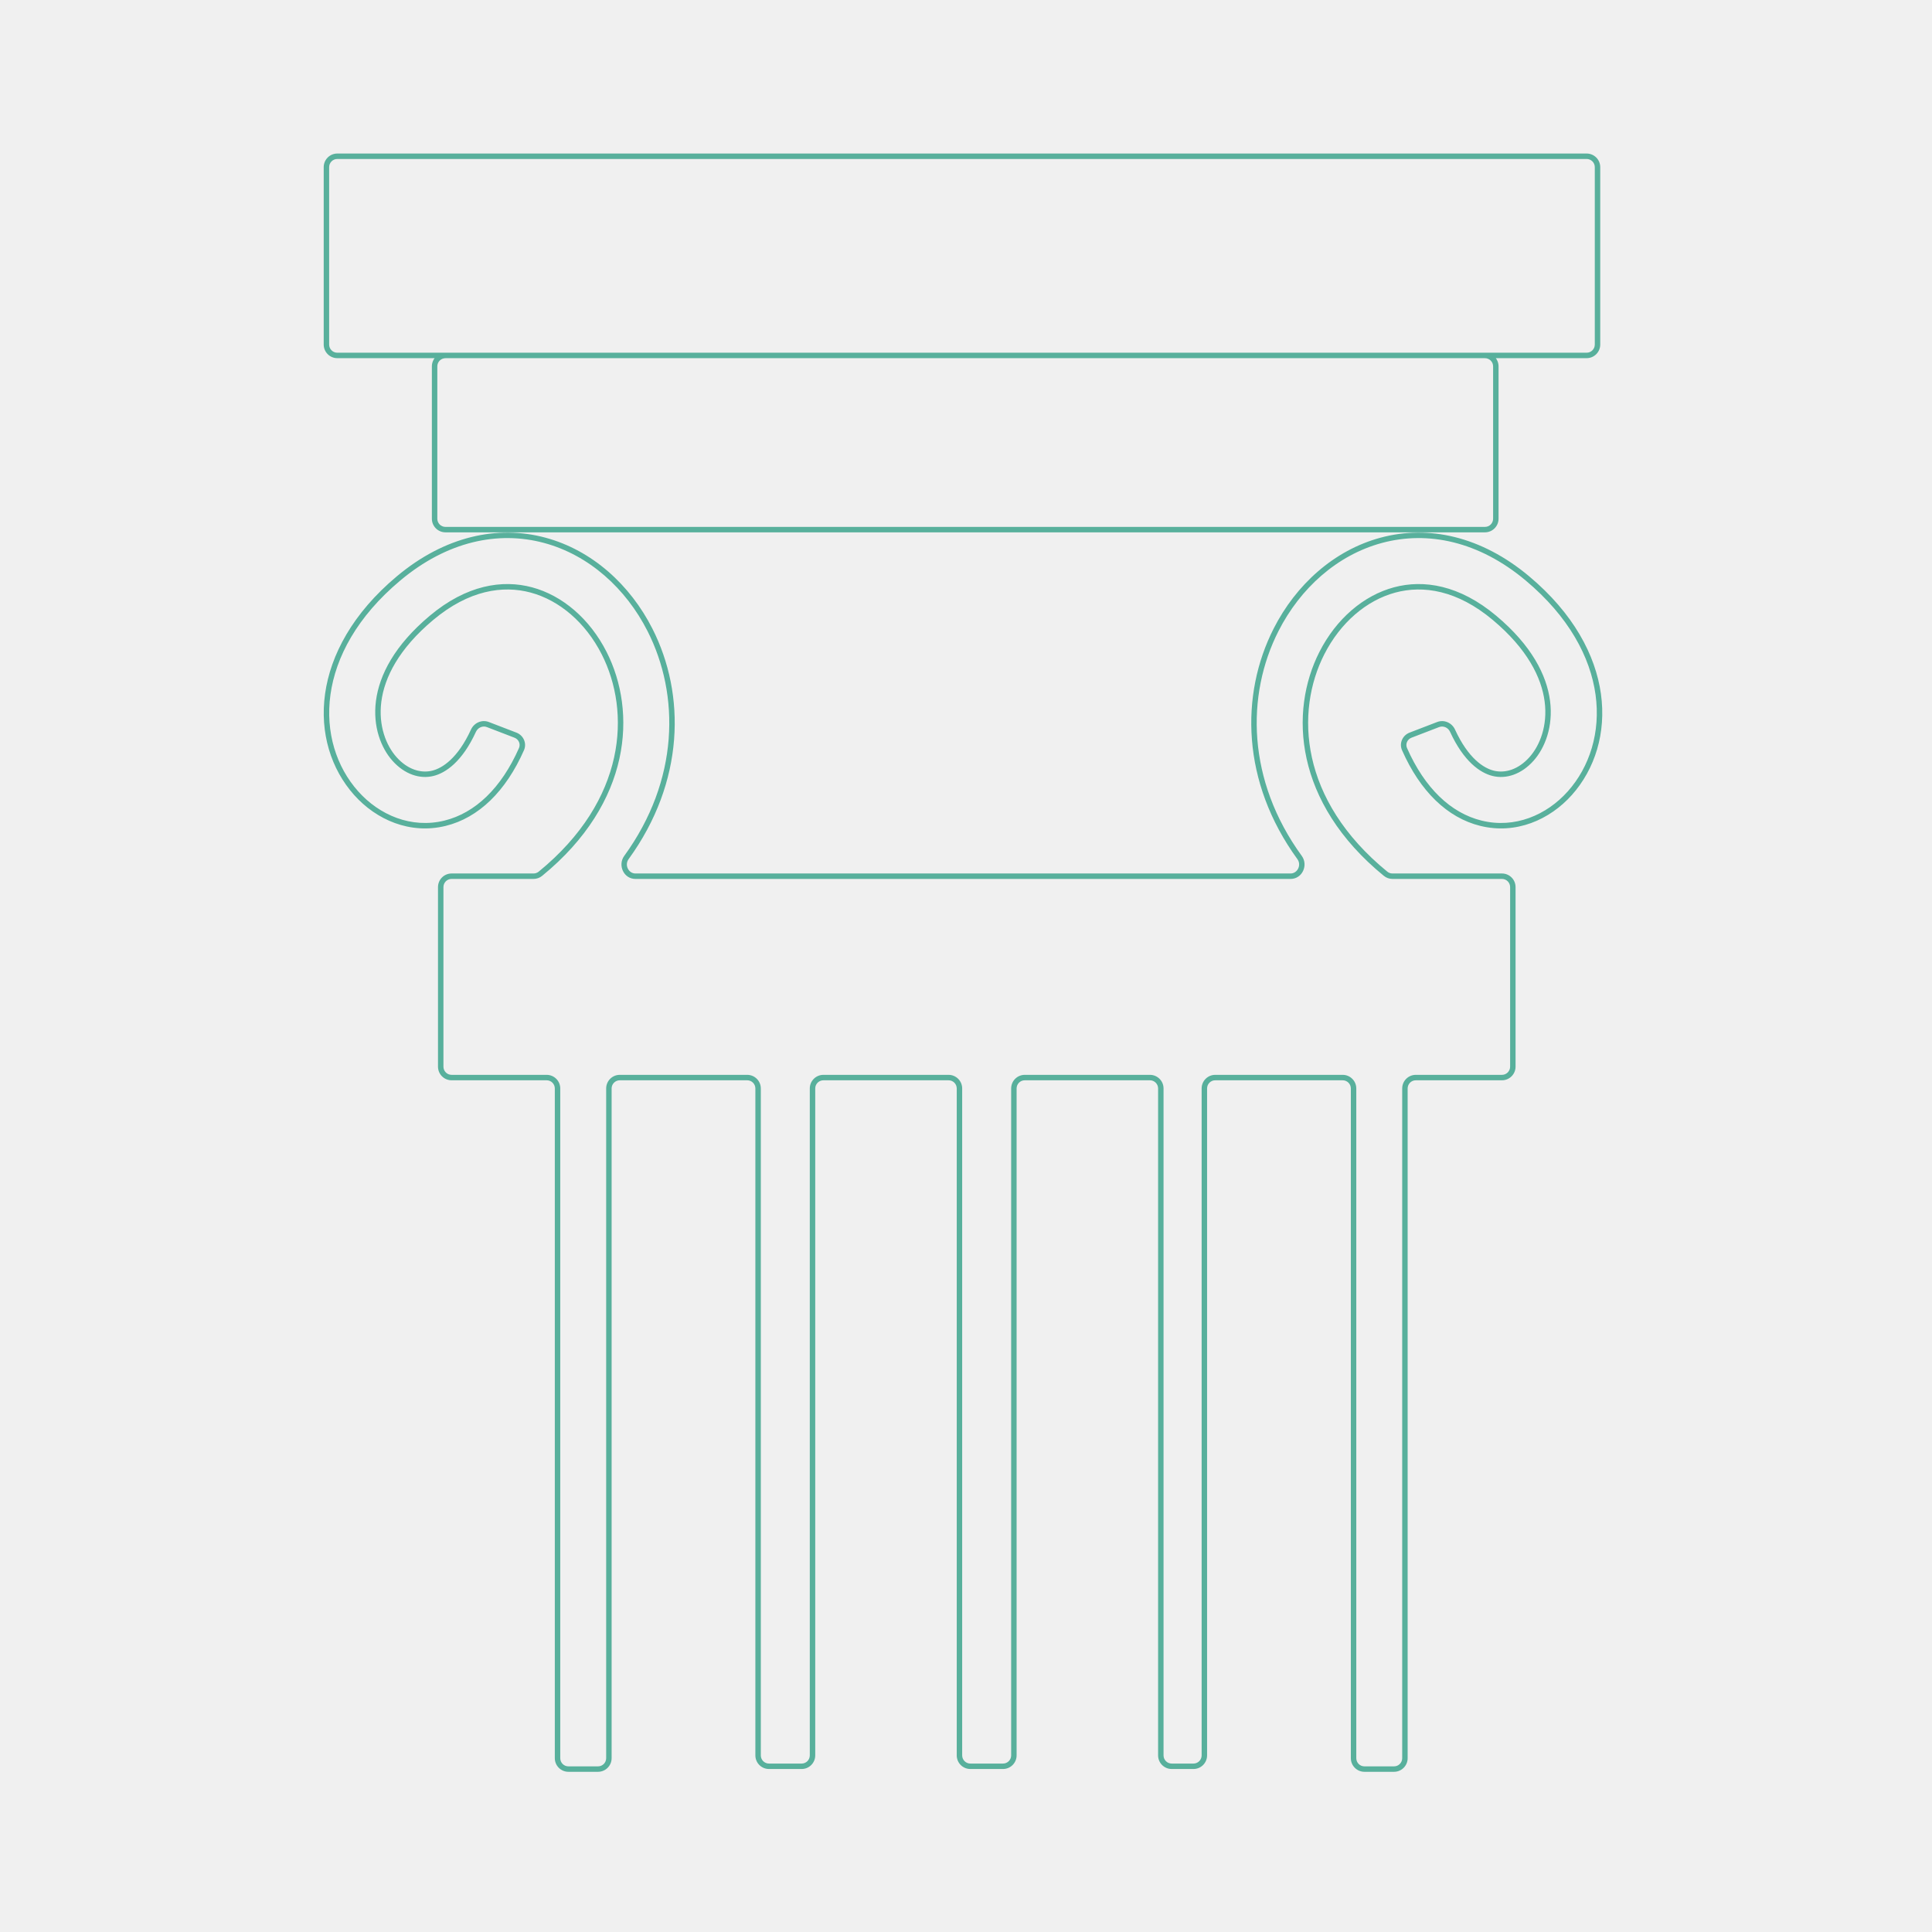
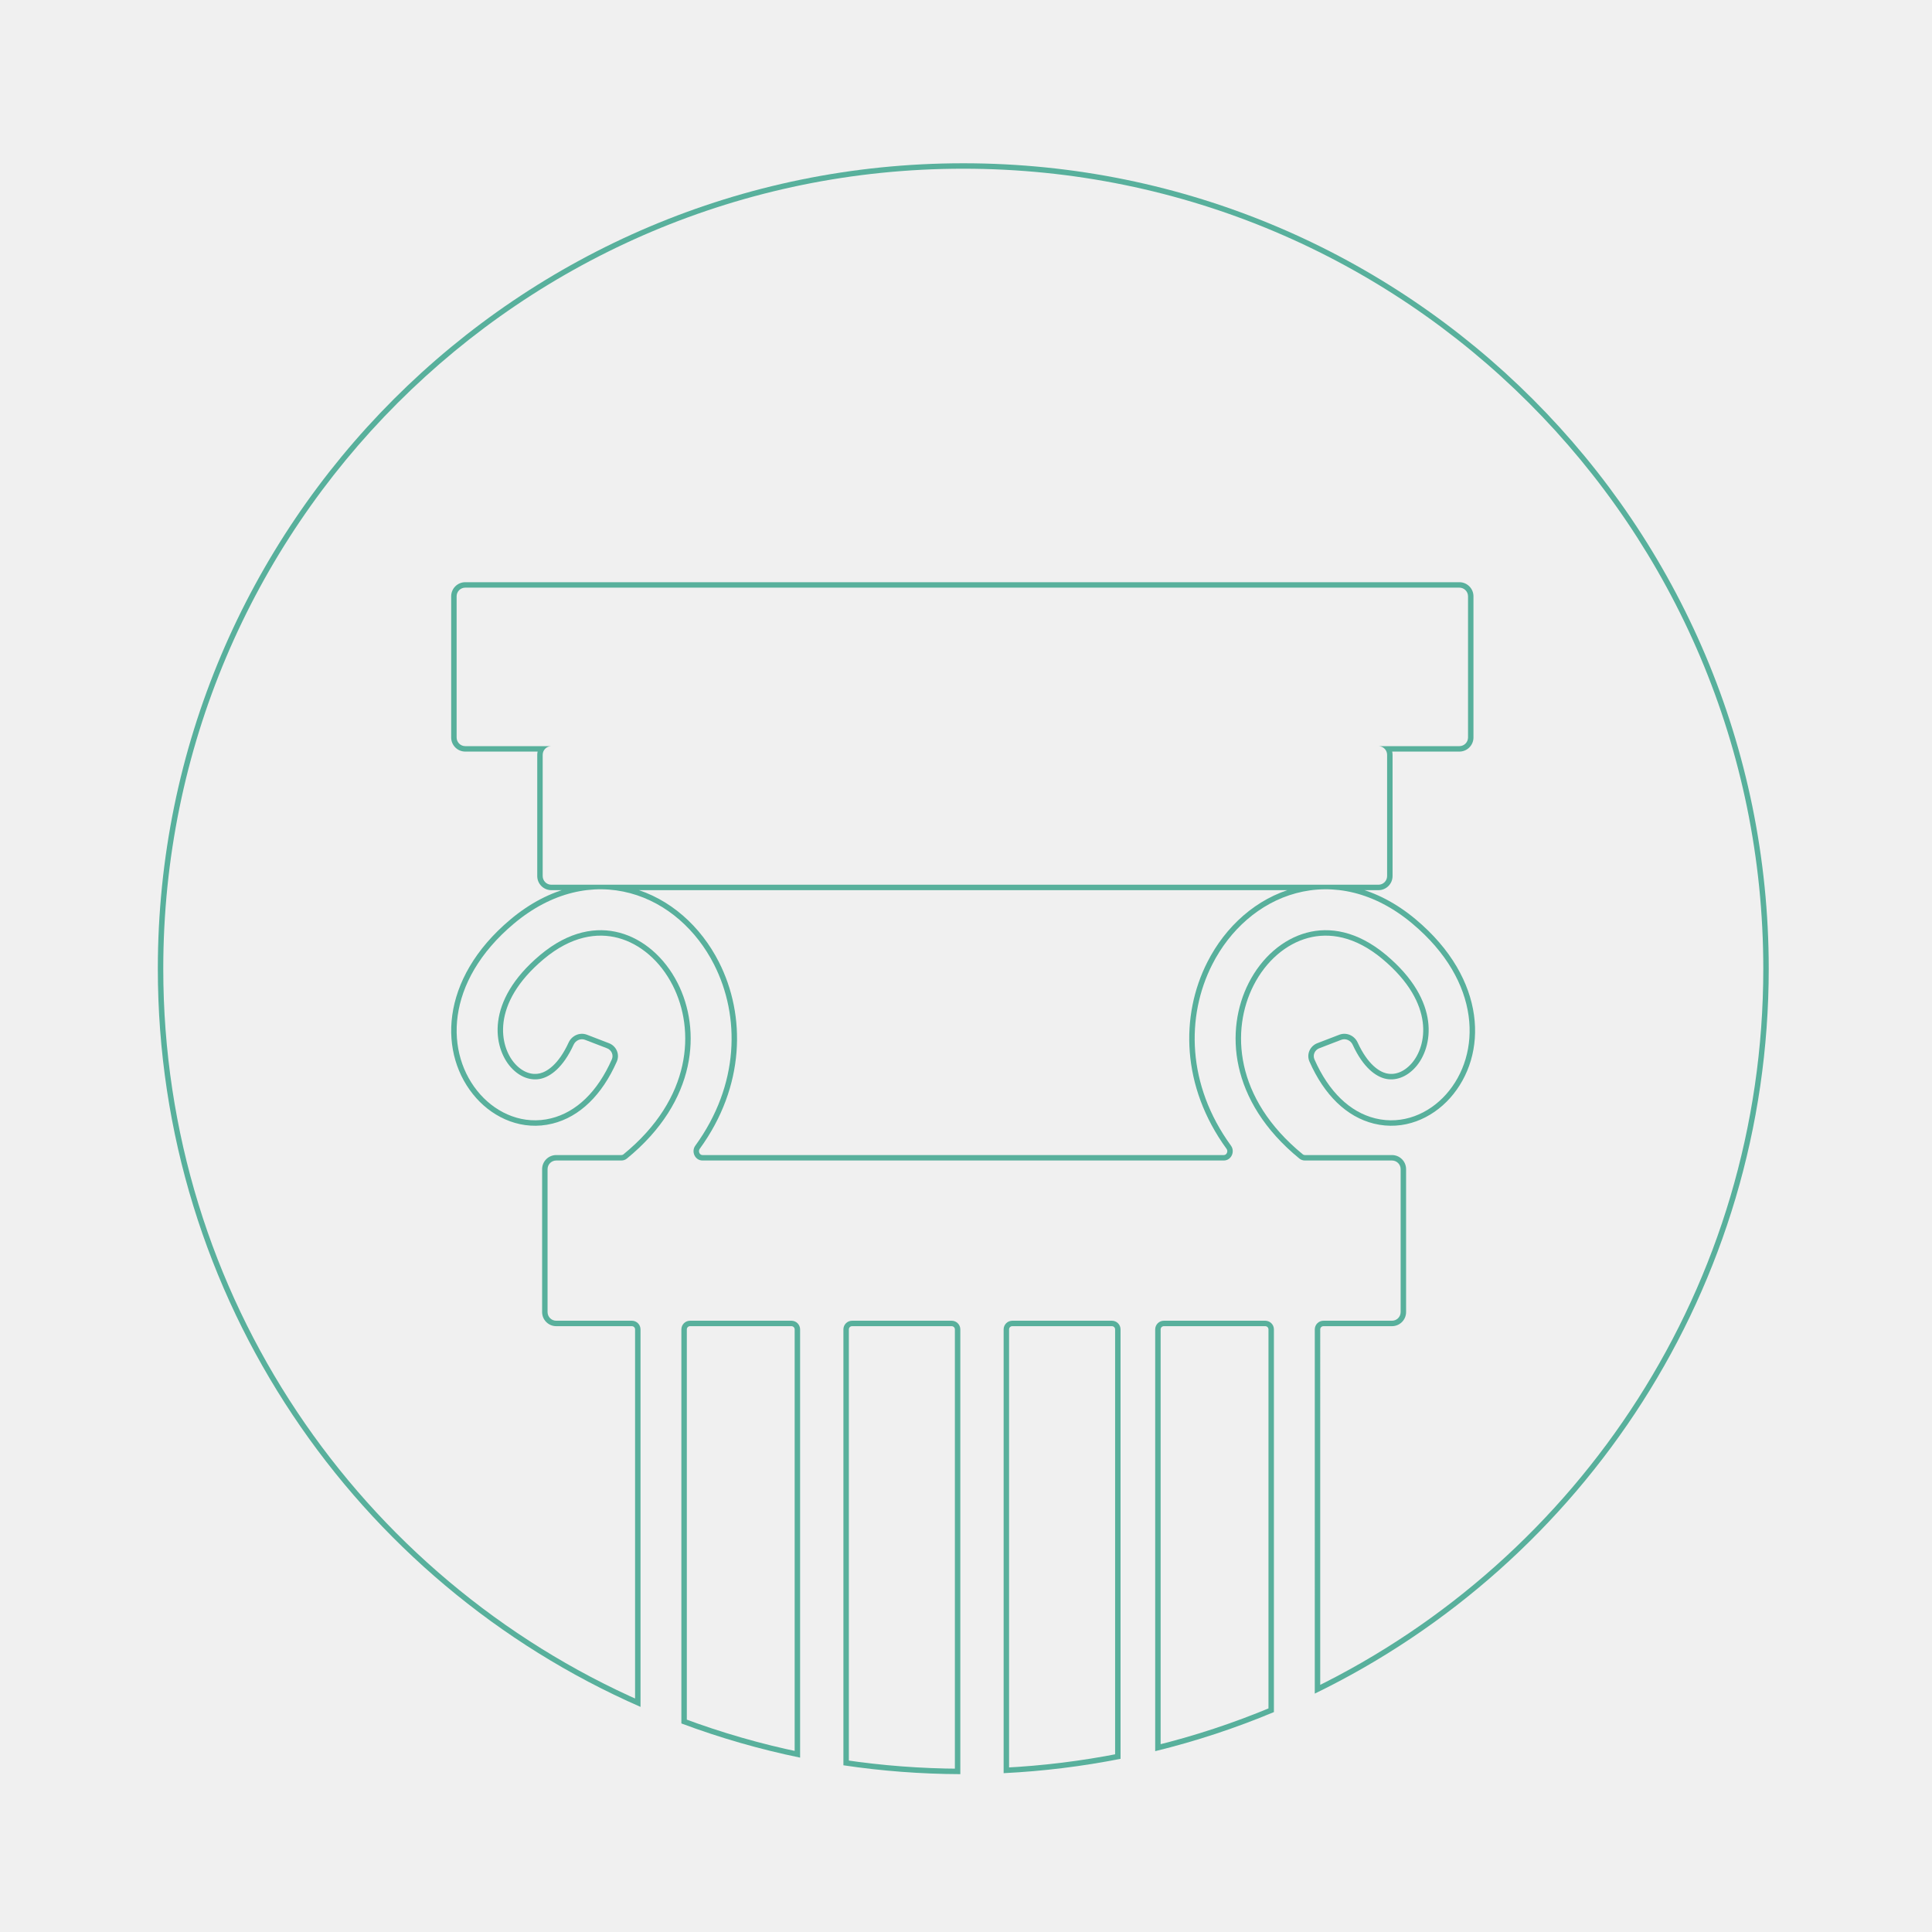
<svg xmlns="http://www.w3.org/2000/svg" width="355" height="355" viewBox="0 0 355 355" fill="none">
-   <path d="M253.814 99.277L253.685 98.794L253.685 98.794L253.814 99.277ZM280.664 106.282L280.985 105.899V105.899L280.664 106.282ZM288.455 145.741L288.828 146.074V146.074L288.455 145.741ZM272.113 151.268L271.994 151.753H271.994L272.113 151.268ZM274.371 142.096L274.251 142.581L274.251 142.581L274.371 142.096ZM281.413 139.451L281.786 139.784V139.784L281.413 139.451ZM274.607 113.525L274.929 113.142L274.607 113.525ZM256.263 108.4L256.133 107.918H256.133L256.263 108.4ZM242.883 120.017L242.437 119.79V119.79L242.883 120.017ZM111.015 120.017L111.46 119.79L111.46 119.79L111.015 120.017ZM97.635 108.4L97.764 107.918H97.764L97.635 108.4ZM79.29 113.525L78.969 113.142L79.29 113.525ZM72.484 139.451L72.111 139.784L72.111 139.784L72.484 139.451ZM79.526 142.096L79.646 142.581L79.646 142.581L79.526 142.096ZM81.784 151.268L81.904 151.753H81.904L81.784 151.268ZM65.442 145.741L65.069 146.074L65.069 146.074L65.442 145.741ZM73.233 106.282L72.912 105.899L72.912 105.899L73.233 106.282ZM100.083 99.277L100.213 98.794L100.213 98.794L100.083 99.277ZM119.429 115.738L119.875 115.512L119.875 115.512L119.429 115.738ZM234.469 115.738L234.023 115.512V115.512L234.469 115.738ZM238.796 157.569L238.392 157.863L238.796 157.569ZM115.101 157.569L114.697 157.275L115.101 157.569ZM95.82 137.651L95.363 137.449L95.82 137.651ZM86.999 134.26L86.544 134.051L86.999 134.26ZM89.641 133.132L89.821 132.666L89.641 133.132ZM99.291 160.557L98.975 160.17L99.291 160.557ZM254.606 160.557L254.29 160.945L254.606 160.557ZM264.257 133.132L264.078 132.666L264.257 133.132ZM266.899 134.26L267.354 134.051L266.899 134.26ZM258.077 137.651L258.535 137.449L258.077 137.651ZM259.181 135.084L259.361 135.551L259.181 135.084ZM253.814 99.277L253.944 99.76C262.354 97.5 271.722 99.443 280.343 106.666L280.664 106.282L280.985 105.899C272.143 98.492 262.445 96.44 253.685 98.794L253.814 99.277ZM280.664 106.282L280.343 106.666C296.228 119.973 296.106 136.408 288.082 145.408L288.455 145.741L288.828 146.074C297.308 136.563 297.205 119.487 280.985 105.899L280.664 106.282ZM288.455 145.741L288.082 145.408C284.194 149.769 278.337 152.288 272.233 150.782L272.113 151.268L271.994 151.753C278.528 153.365 284.746 150.653 288.828 146.074L288.455 145.741ZM272.113 151.268L272.233 150.782C266.583 149.389 261.789 144.823 258.535 137.449L258.077 137.651L257.62 137.853C260.954 145.408 265.949 150.262 271.994 151.753L272.113 151.268ZM259.181 135.084L259.361 135.551L264.437 133.599L264.257 133.132L264.078 132.666L259.002 134.618L259.181 135.084ZM266.899 134.26L266.445 134.468C268.963 139.956 271.994 142.024 274.251 142.581L274.371 142.096L274.491 141.61C272.614 141.147 269.786 139.352 267.354 134.051L266.899 134.26ZM274.371 142.096L274.251 142.581C276.748 143.197 279.553 142.289 281.786 139.784L281.413 139.451L281.04 139.118C279.007 141.399 276.564 142.122 274.491 141.61L274.371 142.096ZM281.413 139.451L281.786 139.784C283.876 137.44 285.429 133.504 284.817 128.783C284.204 124.055 281.425 118.584 274.929 113.142L274.607 113.525L274.286 113.909C280.635 119.227 283.251 124.485 283.825 128.912C284.401 133.347 282.935 136.993 281.04 139.118L281.413 139.451ZM274.607 113.525L274.929 113.142C268.171 107.481 261.591 106.451 256.133 107.918L256.263 108.4L256.392 108.883C261.501 107.51 267.75 108.433 274.286 113.909L274.607 113.525ZM256.263 108.4L256.133 107.918C250.533 109.423 245.518 113.72 242.437 119.79L242.883 120.017L243.329 120.243C246.303 114.385 251.109 110.303 256.392 108.883L256.263 108.4ZM242.883 120.017L242.437 119.79C236.88 130.737 237.771 147.455 254.29 160.945L254.606 160.557L254.922 160.17C238.756 146.969 237.991 130.757 243.329 120.243L242.883 120.017ZM255.854 161V161.5H275.98V161V160.5H255.854V161ZM277.98 163H277.48V196H277.98H278.48V163H277.98ZM275.98 198V197.5H260.151V198V198.5H275.98V198ZM258.151 200H257.651V323.064H258.151H258.651V200H258.151ZM256.151 325.064V324.564H250.714V325.064V325.564H256.151V325.064ZM248.714 323.064H249.214V200H248.714H248.214V323.064H248.714ZM246.714 198V197.5H223.298V198V198.5H246.714V198ZM221.298 200H220.798V322.55H221.298H221.798V200H221.298ZM219.298 324.55V324.05H215.298V324.55V325.05H219.298V324.55ZM213.298 322.55H213.798V200H213.298H212.798V322.55H213.298ZM211.298 198V197.5H188.298V198V198.5H211.298V198ZM186.298 200H185.798V322.55H186.298H186.798V200H186.298ZM184.298 324.55V324.05H178.298V324.55V325.05H184.298V324.55ZM176.298 322.55H176.798V200H176.298H175.798V322.55H176.298ZM174.298 198V197.5H151.298V198V198.5H174.298V198ZM149.298 200H148.798V322.55H149.298H149.798V200H149.298ZM147.298 324.55V324.05H141.298V324.55V325.05H147.298V324.55ZM139.298 322.55H139.798V200H139.298H138.798V322.55H139.298ZM137.298 198V197.5H113.883V198V198.5H137.298V198ZM111.883 200H111.383V323.064H111.883H112.383V200H111.883ZM109.883 325.064V324.564H104.446V325.064V325.564H109.883V325.064ZM102.446 323.064H102.946V200H102.446H101.946V323.064H102.446ZM100.446 198V197.5H82.981V198V198.5H100.446V198ZM80.981 196H81.481V163H80.981H80.481V196H80.981ZM82.981 161V161.5H98.044V161V160.5H82.981V161ZM99.291 160.557L99.608 160.945C116.127 147.455 117.017 130.737 111.46 119.79L111.015 120.017L110.569 120.243C115.906 130.757 115.141 146.969 98.975 160.17L99.291 160.557ZM111.015 120.017L111.46 119.79C108.379 113.72 103.364 109.423 97.764 107.918L97.635 108.4L97.505 108.883C102.789 110.303 107.595 114.384 110.569 120.243L111.015 120.017ZM97.635 108.4L97.764 107.918C92.306 106.451 85.727 107.481 78.969 113.142L79.29 113.525L79.611 113.909C86.147 108.433 92.396 107.51 97.505 108.883L97.635 108.4ZM79.29 113.525L78.969 113.142C72.473 118.584 69.694 124.055 69.08 128.783C68.468 133.504 70.022 137.44 72.111 139.784L72.484 139.451L72.858 139.118C70.963 136.993 69.497 133.347 70.072 128.912C70.646 124.485 73.262 119.227 79.611 113.909L79.29 113.525ZM72.484 139.451L72.111 139.784C74.344 142.289 77.15 143.197 79.646 142.581L79.526 142.096L79.407 141.61C77.333 142.122 74.89 141.399 72.858 139.118L72.484 139.451ZM79.526 142.096L79.646 142.581C81.903 142.024 84.935 139.956 87.453 134.468L86.999 134.26L86.544 134.051C84.112 139.352 81.284 141.147 79.407 141.61L79.526 142.096ZM89.641 133.132L89.462 133.599L94.537 135.551L94.716 135.084L94.896 134.618L89.821 132.666L89.641 133.132ZM95.82 137.651L95.363 137.449C92.108 144.823 87.314 149.389 81.664 150.782L81.784 151.268L81.904 151.753C87.949 150.262 92.943 145.408 96.278 137.853L95.82 137.651ZM81.784 151.268L81.664 150.782C75.56 152.288 69.704 149.769 65.816 145.408L65.442 145.741L65.069 146.074C69.151 150.653 75.37 153.365 81.904 151.753L81.784 151.268ZM65.442 145.741L65.816 145.408C57.792 136.408 57.669 119.973 73.555 106.666L73.233 106.282L72.912 105.899C56.693 119.487 56.59 136.563 65.069 146.074L65.442 145.741ZM73.233 106.282L73.555 106.666C82.176 99.443 91.544 97.5 99.953 99.76L100.083 99.277L100.213 98.794C91.453 96.44 81.754 98.492 72.912 105.899L73.233 106.282ZM100.083 99.277L99.953 99.76C108.221 101.983 114.997 108.114 118.983 115.965L119.429 115.738L119.875 115.512C115.782 107.451 108.798 101.102 100.213 98.794L100.083 99.277ZM119.429 115.738L118.983 115.965C124.958 127.736 124.782 143.395 114.697 157.275L115.101 157.569L115.505 157.863C125.813 143.678 126.019 127.617 119.875 115.512L119.429 115.738ZM116.753 161V161.5H237.144V161V160.5H116.753V161ZM238.796 157.569L239.201 157.275C229.115 143.395 228.939 127.736 234.915 115.965L234.469 115.738L234.023 115.512C227.878 127.617 228.084 143.678 238.392 157.863L238.796 157.569ZM234.469 115.738L234.915 115.965C238.9 108.114 245.676 101.983 253.944 99.76L253.814 99.277L253.685 98.794C245.1 101.102 238.115 107.451 234.023 115.512L234.469 115.738ZM272.855 97.316V96.816H81.856V97.316V97.816H272.855V97.316ZM79.856 95.316H80.356V67.316H79.856H79.356V95.316H79.856ZM81.856 65.316V65.816H272.855V65.316V64.816H81.856V65.316ZM274.855 67.316H274.355V95.316H274.855H275.355V67.316H274.855ZM291.539 65.312V64.812H61.98V65.312V65.812H291.539V65.312ZM59.98 63.312H60.48V30.711H59.98H59.48V63.312H59.98ZM61.98 28.711V29.211H291.539V28.711V28.211H61.98V28.711ZM293.539 30.711H293.039V63.312H293.539H294.039V30.711H293.539ZM61.98 65.312V64.812C61.152 64.812 60.48 64.141 60.48 63.312H59.98H59.48C59.48 64.693 60.6 65.812 61.98 65.812V65.312ZM291.539 65.312V65.812C292.92 65.812 294.039 64.693 294.039 63.312H293.539H293.039C293.039 64.141 292.367 64.812 291.539 64.812V65.312ZM272.855 65.316V65.816C273.684 65.816 274.355 66.488 274.355 67.316H274.855H275.355C275.355 65.936 274.236 64.816 272.855 64.816V65.316ZM79.856 67.316H80.356C80.356 66.488 81.027 65.816 81.856 65.816V65.316V64.816C80.475 64.816 79.356 65.936 79.356 67.316H79.856ZM81.856 97.316V96.816C81.027 96.816 80.356 96.145 80.356 95.316H79.856H79.356C79.356 96.697 80.475 97.816 81.856 97.816V97.316ZM237.144 161V161.5C239.308 161.5 240.424 158.958 239.201 157.275L238.796 157.569L238.392 157.863C239.184 158.953 238.409 160.5 237.144 160.5V161ZM115.101 157.569L114.697 157.275C113.473 158.958 114.59 161.5 116.753 161.5V161V160.5C115.489 160.5 114.714 158.953 115.505 157.863L115.101 157.569ZM94.716 135.084L94.537 135.551C95.316 135.851 95.687 136.715 95.363 137.449L95.82 137.651L96.278 137.853C96.845 136.567 96.178 135.111 94.896 134.618L94.716 135.084ZM86.999 134.26L87.453 134.468C87.813 133.685 88.696 133.305 89.462 133.599L89.641 133.132L89.821 132.666C88.524 132.167 87.106 132.827 86.544 134.051L86.999 134.26ZM98.044 161V161.5C98.61 161.5 99.167 161.305 99.608 160.945L99.291 160.557L98.975 160.17C98.715 160.382 98.382 160.5 98.044 160.5V161ZM80.981 163H81.481C81.481 162.172 82.152 161.5 82.981 161.5V161V160.5C81.6 160.5 80.481 161.619 80.481 163H80.981ZM82.981 198V197.5C82.152 197.5 81.481 196.828 81.481 196H80.981H80.481C80.481 197.381 81.6 198.5 82.981 198.5V198ZM102.446 200H102.946C102.946 198.619 101.827 197.5 100.446 197.5V198V198.5C101.275 198.5 101.946 199.172 101.946 200H102.446ZM104.446 325.064V324.564C103.618 324.564 102.946 323.893 102.946 323.064H102.446H101.946C101.946 324.445 103.066 325.564 104.446 325.564V325.064ZM111.883 323.064H111.383C111.383 323.893 110.711 324.564 109.883 324.564V325.064V325.564C111.264 325.564 112.383 324.445 112.383 323.064H111.883ZM113.883 198V197.5C112.502 197.5 111.383 198.619 111.383 200H111.883H112.383C112.383 199.172 113.054 198.5 113.883 198.5V198ZM139.298 200H139.798C139.798 198.619 138.679 197.5 137.298 197.5V198V198.5C138.126 198.5 138.798 199.172 138.798 200H139.298ZM151.298 198V197.5C149.917 197.5 148.798 198.619 148.798 200H149.298H149.798C149.798 199.172 150.469 198.5 151.298 198.5V198ZM176.298 200H176.798C176.798 198.619 175.679 197.5 174.298 197.5V198V198.5C175.126 198.5 175.798 199.172 175.798 200H176.298ZM178.298 324.55V324.05C177.469 324.05 176.798 323.378 176.798 322.55H176.298H175.798C175.798 323.931 176.917 325.05 178.298 325.05V324.55ZM186.298 322.55H185.798C185.798 323.378 185.126 324.05 184.298 324.05V324.55V325.05C185.679 325.05 186.798 323.931 186.798 322.55H186.298ZM188.298 198V197.5C186.917 197.5 185.798 198.619 185.798 200H186.298H186.798C186.798 199.172 187.469 198.5 188.298 198.5V198ZM213.298 200H213.798C213.798 198.619 212.679 197.5 211.298 197.5V198V198.5C212.126 198.5 212.798 199.172 212.798 200H213.298ZM215.298 324.55V324.05C214.469 324.05 213.798 323.378 213.798 322.55H213.298H212.798C212.798 323.931 213.917 325.05 215.298 325.05V324.55ZM221.298 322.55H220.798C220.798 323.378 220.126 324.05 219.298 324.05V324.55V325.05C220.679 325.05 221.798 323.931 221.798 322.55H221.298ZM223.298 198V197.5C221.917 197.5 220.798 198.619 220.798 200H221.298H221.798C221.798 199.172 222.469 198.5 223.298 198.5V198ZM248.714 200H249.214C249.214 198.619 248.095 197.5 246.714 197.5V198V198.5C247.542 198.5 248.214 199.172 248.214 200H248.714ZM260.151 198V197.5C258.771 197.5 257.651 198.619 257.651 200H258.151H258.651C258.651 199.172 259.323 198.5 260.151 198.5V198ZM277.98 196H277.48C277.48 196.828 276.809 197.5 275.98 197.5V198V198.5C277.361 198.5 278.48 197.381 278.48 196H277.98ZM291.539 28.711V29.211C292.367 29.211 293.039 29.883 293.039 30.711H293.539H294.039C294.039 29.33 292.92 28.211 291.539 28.211V28.711ZM275.98 161V161.5C276.809 161.5 277.48 162.172 277.48 163H277.98H278.48C278.48 161.619 277.361 160.5 275.98 160.5V161ZM59.98 30.711H60.48C60.48 29.883 61.152 29.211 61.98 29.211V28.711V28.211C60.6 28.211 59.48 29.33 59.48 30.711H59.98ZM254.606 160.557L254.29 160.945C254.731 161.305 255.288 161.5 255.854 161.5V161V160.5C255.515 160.5 255.182 160.382 254.922 160.17L254.606 160.557ZM250.714 325.064V324.564C249.885 324.564 249.214 323.893 249.214 323.064H248.714H248.214C248.214 324.445 249.333 325.564 250.714 325.564V325.064ZM141.298 324.55V324.05C140.469 324.05 139.798 323.378 139.798 322.55H139.298H138.798C138.798 323.931 139.917 325.05 141.298 325.05V324.55ZM272.855 97.316V97.816C274.236 97.816 275.355 96.697 275.355 95.316H274.855H274.355C274.355 96.145 273.684 96.816 272.855 96.816V97.316ZM264.257 133.132L264.437 133.599C265.202 133.305 266.085 133.684 266.445 134.468L266.899 134.26L267.354 134.051C266.792 132.826 265.375 132.167 264.078 132.666L264.257 133.132ZM258.151 323.064H257.651C257.651 323.893 256.98 324.564 256.151 324.564V325.064V325.564C257.532 325.564 258.651 324.445 258.651 323.064H258.151ZM149.298 322.55H148.798C148.798 323.378 148.126 324.05 147.298 324.05V324.55V325.05C148.679 325.05 149.798 323.931 149.798 322.55H149.298ZM258.077 137.651L258.535 137.449C258.211 136.715 258.581 135.851 259.361 135.551L259.181 135.084L259.002 134.618C257.72 135.111 257.052 136.567 257.62 137.853L258.077 137.651Z" fill="#58B09C" />
+   <mask id="path-1-inside-1_295_11757" fill="white">
+     <path d="M174.865 242.681C175.744 242.681 176.457 243.394 176.457 244.272V325.996C169.159 325.97 161.986 325.415 154.974 324.368V244.272C154.974 243.394 155.686 242.681 156.564 242.681H174.865ZM204.307 242.681C205.186 242.681 205.898 243.394 205.898 244.272V323.177C198.902 324.562 191.728 325.455 184.414 325.815V244.272C184.414 243.394 185.126 242.681 186.005 242.681H204.307ZM145.425 242.681C146.304 242.681 147.017 243.394 147.017 244.272V322.96C139.522 321.418 132.236 319.308 125.202 316.68V244.272C125.202 243.394 125.914 242.681 126.793 242.681H145.425ZM232.487 242.681C233.366 242.681 234.079 243.394 234.079 244.272V314.589C227.065 317.524 219.777 319.936 212.264 321.772V244.272C212.264 243.394 212.976 242.681 213.854 242.681H232.487ZM177 30C258.738 30 325 96.262 325 178C325 236.582 290.963 287.211 241.587 311.197L241.588 244.272C241.588 243.394 242.3 242.681 243.179 242.681H255.773C256.652 242.681 257.365 241.969 257.365 241.09V214.831C257.365 213.952 256.652 213.239 255.773 213.239H239.759C239.399 213.239 239.044 213.115 238.766 212.888C225.762 202.269 225.104 189.167 229.438 180.629C231.848 175.883 235.755 172.55 240.085 171.386C244.289 170.256 249.393 171.033 254.682 175.464C264.902 184.026 263.267 192.536 260.097 196.093C258.4 197.996 256.312 198.646 254.494 198.197C252.849 197.791 250.517 196.254 248.548 191.962C248.181 191.163 247.266 190.75 246.445 191.065L242.407 192.619C241.587 192.935 241.174 193.858 241.528 194.661C244.15 200.6 248.045 204.347 252.697 205.495C257.726 206.735 262.529 204.654 265.7 201.098C272.266 193.733 272.274 180.4 259.501 169.7C252.553 163.88 244.968 162.291 238.137 164.127C231.432 165.929 225.958 170.894 222.744 177.225C217.922 186.724 218.072 199.344 226.186 210.51C226.987 211.613 226.235 213.239 224.871 213.239H129.078C127.714 213.239 126.961 211.613 127.763 210.51C135.876 199.344 136.028 186.724 131.206 177.225C127.992 170.894 122.517 165.929 115.812 164.127C108.982 162.291 101.396 163.88 94.448 169.7C81.676 180.4 81.684 193.733 88.249 201.098C91.42 204.654 96.224 206.735 101.252 205.495C105.905 204.347 109.799 200.6 112.421 194.661C112.776 193.857 112.363 192.935 111.543 192.619L107.504 191.065C106.683 190.75 105.768 191.163 105.401 191.962C103.432 196.254 101.101 197.791 99.456 198.197C97.638 198.646 95.55 197.996 93.853 196.093C90.682 192.536 89.047 184.026 99.268 175.464C104.557 171.033 109.661 170.256 113.865 171.386C118.195 172.55 122.102 175.884 124.511 180.629C128.845 189.167 128.186 202.269 115.183 212.888C114.904 213.115 114.55 213.239 114.19 213.239H102.204C101.325 213.24 100.613 213.952 100.613 214.831V241.09C100.613 241.968 101.326 242.68 102.204 242.681H116.102C116.98 242.681 117.693 243.394 117.693 244.272V313.637C65.48 290.774 29 238.648 29 178C29 96.262 95.262 30 177 30ZM101.309 137.104C100.43 137.105 99.718 137.818 99.718 138.696V160.976C99.718 161.854 100.43 162.566 101.309 162.566H253.287C254.166 162.566 254.879 161.854 254.879 160.976V138.696C254.879 137.817 254.166 137.104 253.287 137.104H101.309ZM85.494 107.978C84.615 107.978 83.903 108.691 83.903 109.569V135.511C83.903 136.389 84.615 137.101 85.494 137.102H268.154C269.033 137.102 269.746 136.39 269.746 135.511V109.569C269.746 108.69 269.033 107.978 268.154 107.978H85.494Z" />
+   </mask>
+   <path d="M176.457 325.996L176.453 326.996L177.457 327V325.996H176.457ZM154.974 324.368H153.974V325.23L154.826 325.357L154.974 324.368ZM156.564 242.681V241.681H156.564L156.564 242.681ZM205.898 323.177L206.093 324.158L206.898 323.998V323.177H205.898ZM184.414 325.815H183.414V326.866L184.463 326.814L184.414 325.815ZM186.005 242.681V241.681H186.005L186.005 242.681ZM147.017 322.96L146.815 323.939L148.017 324.187V322.96H147.017ZM125.202 316.68H124.202V317.374L124.852 317.616L125.202 316.68ZM126.793 242.681V241.681H126.793L126.793 242.681ZM234.079 314.589L234.465 315.511L235.079 315.254V314.589H234.079ZM212.264 321.772H211.264V323.046L212.501 322.744L212.264 321.772ZM213.854 242.681V241.681H213.854L213.854 242.681ZM325 178H326H325ZM241.587 311.197H240.587L240.587 312.795L242.024 312.097L241.587 311.197ZM241.588 244.272L242.588 244.272L241.588 244.272ZM243.179 242.681V241.681H243.178L243.179 242.681ZM257.365 241.09L258.365 241.09V241.09H257.365ZM239.759 213.239L239.759 214.239H239.759V213.239ZM238.766 212.888L238.133 213.662L238.766 212.888ZM229.438 180.629L228.547 180.176V180.176L229.438 180.629ZM240.085 171.386L239.825 170.42H239.825L240.085 171.386ZM254.682 175.464L255.324 174.697V174.697L254.682 175.464ZM260.097 196.093L260.843 196.758L260.843 196.758L260.097 196.093ZM254.494 198.197L254.255 199.168L254.255 199.168L254.494 198.197ZM248.548 191.962L249.457 191.545L249.457 191.545L248.548 191.962ZM246.445 191.065L246.086 190.132L246.086 190.132L246.445 191.065ZM242.407 192.619L242.766 193.552L242.766 193.552L242.407 192.619ZM241.528 194.661L240.613 195.065L240.613 195.065L241.528 194.661ZM252.697 205.495L252.458 206.466H252.458L252.697 205.495ZM265.7 201.098L266.447 201.763L266.447 201.763L265.7 201.098ZM259.501 169.7L260.143 168.934L260.143 168.934L259.501 169.7ZM238.137 164.127L237.877 163.161L237.877 163.161L238.137 164.127ZM222.744 177.225L221.852 176.772L221.852 176.772L222.744 177.225ZM226.186 210.51L225.377 211.098L226.186 210.51ZM127.763 210.51L126.954 209.922L126.954 209.922L127.763 210.51ZM131.206 177.225L132.098 176.772L132.098 176.772L131.206 177.225ZM115.812 164.127L116.072 163.161H116.072L115.812 164.127ZM94.448 169.7L93.806 168.934L93.806 168.934L94.448 169.7ZM88.249 201.098L87.503 201.763L87.503 201.763L88.249 201.098ZM101.252 205.495L101.491 206.466L101.491 206.466L101.252 205.495ZM112.421 194.661L113.336 195.065L112.421 194.661ZM111.543 192.619L111.902 191.686L111.902 191.686L111.543 192.619ZM107.504 191.065L107.863 190.132H107.863L107.504 191.065ZM105.401 191.962L104.493 191.545L104.492 191.545L105.401 191.962ZM99.456 198.197L99.695 199.168L99.696 199.168L99.456 198.197ZM93.853 196.093L93.106 196.758L93.106 196.758L93.853 196.093ZM99.268 175.464L98.625 174.697L98.625 174.697L99.268 175.464ZM113.865 171.386L114.125 170.42L114.125 170.42L113.865 171.386ZM124.511 180.629L125.402 180.176L125.402 180.176L124.511 180.629ZM115.183 212.888L115.815 213.662L115.815 213.662L115.183 212.888ZM114.19 213.239V214.239H114.191L114.19 213.239ZM102.204 213.239V212.239H102.204L102.204 213.239ZM100.613 241.09H99.613V241.09L100.613 241.09ZM102.204 242.681L102.204 243.681H102.204V242.681ZM117.693 313.637L117.292 314.553L118.693 315.166V313.637H117.693ZM29 178H28H29ZM101.309 137.104V136.104H101.308L101.309 137.104ZM99.718 160.976H98.718V160.976L99.718 160.976ZM101.309 162.566L101.308 163.566H101.309V162.566ZM254.879 160.976L255.879 160.976V160.976H254.879ZM85.494 107.978V106.978H85.494L85.494 107.978ZM83.903 135.511H82.903V135.511L83.903 135.511ZM85.494 137.102L85.494 138.102H85.494V137.102ZM269.746 135.511L270.746 135.511V135.511H269.746ZM174.865 242.681V243.681C175.192 243.681 175.457 243.946 175.457 244.272H176.457H177.457C177.457 242.841 176.296 241.681 174.865 241.681V242.681ZM176.457 244.272H175.457V325.996H176.457H177.457V244.272H176.457ZM176.457 325.996L176.461 324.996C169.211 324.97 162.086 324.418 155.121 323.379L154.974 324.368L154.826 325.357C161.886 326.411 169.107 326.97 176.453 326.996L176.457 325.996ZM154.974 324.368H155.974V244.272H154.974H153.974V324.368H154.974ZM154.974 244.272H155.974C155.974 243.945 156.239 243.681 156.565 243.681L156.564 242.681L156.564 241.681C155.133 241.681 153.974 242.842 153.974 244.272H154.974ZM156.564 242.681V243.681H174.865V242.681V241.681H156.564V242.681ZM204.307 242.681V243.681C204.633 243.681 204.898 243.946 204.898 244.272H205.898H206.898C206.898 242.841 205.738 241.681 204.307 241.681V242.681ZM205.898 244.272H204.898V323.177H205.898H206.898V244.272H205.898ZM205.898 323.177L205.704 322.196C198.755 323.571 191.63 324.458 184.365 324.817L184.414 325.815L184.463 326.814C191.826 326.451 199.048 325.552 206.093 324.158L205.898 323.177ZM184.414 325.815H185.414V244.272H184.414H183.414V325.815H184.414ZM184.414 244.272H185.414C185.414 243.945 185.679 243.681 186.005 243.681L186.005 242.681L186.005 241.681C184.573 241.681 183.414 242.842 183.414 244.272H184.414ZM186.005 242.681V243.681H204.307V242.681V241.681H186.005V242.681ZM145.425 242.681V243.681C145.751 243.681 146.017 243.946 146.017 244.272H147.017H148.017C148.017 242.841 146.856 241.681 145.425 241.681V242.681ZM147.017 244.272H146.017V322.96H147.017H148.017V244.272H147.017ZM147.017 322.96L147.218 321.98C139.775 320.449 132.538 318.353 125.552 315.743L125.202 316.68L124.852 317.616C131.934 320.263 139.27 322.387 146.815 323.939L147.017 322.96ZM125.202 316.68H126.202V244.272H125.202H124.202V316.68H125.202ZM125.202 244.272H126.202C126.202 243.945 126.467 243.681 126.793 243.681L126.793 242.681L126.793 241.681C125.361 241.681 124.202 242.842 124.202 244.272H125.202ZM126.793 242.681V243.681H145.425V242.681V241.681H126.793V242.681ZM232.487 242.681V243.681C232.814 243.681 233.079 243.946 233.079 244.272H234.079H235.079C235.079 242.841 233.918 241.681 232.487 241.681V242.681ZM234.079 244.272H233.079V314.589H234.079H235.079V244.272H234.079ZM234.079 314.589L233.693 313.666C226.726 316.581 219.488 318.977 212.026 320.801L212.264 321.772L212.501 322.744C220.066 320.895 227.403 318.466 234.465 315.511L234.079 314.589ZM212.264 321.772H213.264V244.272H212.264H211.264V321.772H212.264ZM212.264 244.272H213.264C213.264 243.945 213.529 243.681 213.855 243.681L213.854 242.681L213.854 241.681C212.423 241.681 211.264 242.842 211.264 244.272H212.264ZM213.854 242.681V243.681H232.487V242.681V241.681H213.854V242.681ZM177 30V31C258.186 31 324 96.814 324 178H325H326C326 95.71 259.29 29 177 29V30ZM325 178H324C324 236.184 290.194 286.472 241.15 310.298L241.587 311.197L242.024 312.097C291.731 287.949 326 236.979 326 178H325ZM241.587 311.197H242.587L242.588 244.272L241.588 244.272L240.588 244.272L240.587 311.197H241.587ZM241.588 244.272L242.588 244.272C242.588 243.945 242.853 243.681 243.179 243.681L243.179 242.681L243.178 241.681C241.747 241.681 240.588 242.842 240.588 244.272L241.588 244.272ZM243.179 242.681V243.681H255.773V242.681V241.681H243.179V242.681ZM255.773 242.681V243.681C257.204 243.681 258.365 242.522 258.365 241.09L257.365 241.09L256.365 241.09C256.365 241.416 256.101 241.681 255.773 241.681V242.681ZM257.365 241.09H258.365V214.831H257.365H256.365V241.09H257.365ZM257.365 214.831H258.365C258.365 213.4 257.205 212.239 255.773 212.239V213.239V214.239C256.1 214.239 256.365 214.504 256.365 214.831H257.365ZM255.773 213.239V212.239H239.759V213.239V214.239H255.773V213.239ZM239.759 213.239L239.759 212.239C239.625 212.239 239.495 212.192 239.398 212.113L238.766 212.888L238.133 213.662C238.594 214.039 239.173 214.239 239.759 214.239L239.759 213.239ZM238.766 212.888L239.398 212.113C226.747 201.782 226.215 189.188 230.33 181.082L229.438 180.629L228.547 180.176C223.993 189.147 224.777 202.755 238.133 213.662L238.766 212.888ZM229.438 180.629L230.33 181.082C232.632 176.547 236.33 173.43 240.345 172.351L240.085 171.386L239.825 170.42C235.179 171.669 231.063 175.219 228.547 180.176L229.438 180.629ZM240.085 171.386L240.344 172.351C244.199 171.316 248.972 171.985 254.039 176.23L254.682 175.464L255.324 174.697C249.813 170.081 244.379 169.196 239.825 170.42L240.085 171.386ZM254.682 175.464L254.039 176.23C259.002 180.388 260.986 184.443 261.419 187.784C261.854 191.141 260.741 193.868 259.35 195.427L260.097 196.093L260.843 196.758C262.623 194.762 263.912 191.454 263.402 187.527C262.891 183.583 260.581 179.102 255.324 174.697L254.682 175.464ZM260.097 196.093L259.35 195.427C257.853 197.106 256.128 197.57 254.734 197.226L254.494 198.197L254.255 199.168C256.496 199.721 258.946 198.886 260.843 196.758L260.097 196.093ZM254.494 198.197L254.734 197.226C253.469 196.914 251.34 195.65 249.457 191.545L248.548 191.962L247.639 192.379C249.694 196.859 252.23 198.669 254.255 199.168L254.494 198.197ZM248.548 191.962L249.457 191.545C248.887 190.305 247.438 189.612 246.086 190.132L246.445 191.065L246.804 191.999C247.094 191.887 247.475 192.021 247.639 192.379L248.548 191.962ZM246.445 191.065L246.086 190.132L242.048 191.686L242.407 192.619L242.766 193.552L246.804 191.999L246.445 191.065ZM242.407 192.619L242.048 191.686C240.726 192.194 240.015 193.709 240.613 195.065L241.528 194.661L242.443 194.257C242.332 194.006 242.449 193.675 242.766 193.552L242.407 192.619ZM241.528 194.661L240.613 195.065C243.315 201.185 247.41 205.221 252.458 206.466L252.697 205.495L252.937 204.524C248.679 203.474 244.985 200.016 242.443 194.257L241.528 194.661ZM252.697 205.495L252.458 206.466C257.916 207.812 263.081 205.538 266.447 201.763L265.7 201.098L264.954 200.432C261.977 203.771 257.535 205.658 252.937 204.524L252.697 205.495ZM265.7 201.098L266.447 201.763C273.468 193.887 273.25 179.914 260.143 168.934L259.501 169.7L258.859 170.467C271.297 180.887 271.064 193.578 264.954 200.432L265.7 201.098ZM259.501 169.7L260.143 168.934C252.975 162.929 245.059 161.231 237.877 163.161L238.137 164.127L238.396 165.093C244.876 163.351 252.132 164.831 258.859 170.467L259.501 169.7ZM238.137 164.127L237.877 163.161C230.856 165.049 225.173 170.231 221.852 176.772L222.744 177.225L223.636 177.677C226.743 171.557 232.009 166.81 238.396 165.093L238.137 164.127ZM222.744 177.225L221.852 176.772C216.861 186.604 217.042 199.627 225.377 211.098L226.186 210.51L226.995 209.922C219.103 199.062 218.983 186.843 223.636 177.677L222.744 177.225ZM226.186 210.51L225.377 211.098C225.54 211.323 225.555 211.61 225.437 211.86C225.321 212.103 225.116 212.239 224.871 212.239V213.239V214.239C227.134 214.239 228.228 211.619 226.995 209.922L226.186 210.51ZM224.871 213.239V212.239H129.078V213.239V214.239H224.871V213.239ZM129.078 213.239V212.239C128.833 212.239 128.628 212.103 128.512 211.859C128.393 211.61 128.408 211.322 128.572 211.097L127.763 210.51L126.954 209.922C125.721 211.62 126.816 214.239 129.078 214.239V213.239ZM127.763 210.51L128.572 211.098C136.907 199.627 137.089 186.605 132.098 176.772L131.206 177.225L130.314 177.677C134.967 186.843 134.845 199.062 126.954 209.922L127.763 210.51ZM131.206 177.225L132.098 176.772C128.777 170.231 123.094 165.049 116.072 163.161L115.812 164.127L115.553 165.093C121.941 166.81 127.207 171.557 130.314 177.677L131.206 177.225ZM115.812 164.127L116.072 163.161C108.89 161.231 100.974 162.929 93.806 168.934L94.448 169.7L95.09 170.467C101.818 164.831 109.073 163.351 115.553 165.093L115.812 164.127ZM94.448 169.7L93.806 168.934C80.699 179.914 80.482 193.887 87.503 201.763L88.249 201.098L88.996 200.432C82.886 193.578 82.652 180.887 95.09 170.467L94.448 169.7ZM88.249 201.098L87.503 201.763C90.868 205.538 96.033 207.812 101.491 206.466L101.252 205.495L101.013 204.524C96.415 205.658 91.972 203.771 88.996 200.432L88.249 201.098ZM101.252 205.495L101.491 206.466C106.539 205.221 110.634 201.185 113.336 195.065L112.421 194.661L111.506 194.257C108.964 200.016 105.27 203.474 101.012 204.524L101.252 205.495ZM112.421 194.661L113.336 195.065C113.934 193.709 113.225 192.195 111.902 191.686L111.543 192.619L111.184 193.552C111.501 193.674 111.617 194.006 111.506 194.257L112.421 194.661ZM111.543 192.619L111.902 191.686L107.863 190.132L107.504 191.065L107.145 191.999L111.184 193.552L111.543 192.619ZM107.504 191.065L107.863 190.132C106.511 189.612 105.062 190.305 104.493 191.545L105.401 191.962L106.31 192.379C106.474 192.021 106.855 191.887 107.145 191.999L107.504 191.065ZM105.401 191.962L104.492 191.545C102.609 195.65 100.481 196.914 99.216 197.226L99.456 198.197L99.696 199.168C101.721 198.668 104.255 196.858 106.31 192.379L105.401 191.962ZM99.456 198.197L99.217 197.226C97.822 197.57 96.096 197.107 94.599 195.427L93.853 196.093L93.106 196.758C95.003 198.886 97.454 199.721 99.695 199.168L99.456 198.197ZM93.853 196.093L94.599 195.427C93.209 193.868 92.095 191.141 92.53 187.784C92.964 184.443 94.947 180.388 99.91 176.23L99.268 175.464L98.625 174.697C93.368 179.102 91.059 183.583 90.547 187.527C90.037 191.454 91.326 194.762 93.106 196.758L93.853 196.093ZM99.268 175.464L99.91 176.23C104.977 171.985 109.751 171.315 113.606 172.351L113.865 171.386L114.125 170.42C109.571 169.196 104.136 170.081 98.625 174.697L99.268 175.464ZM113.865 171.386L113.606 172.351C117.62 173.43 121.317 176.548 123.619 181.082L124.511 180.629L125.402 180.176C122.886 175.22 118.771 171.669 114.125 170.42L113.865 171.386ZM124.511 180.629L123.619 181.082C127.734 189.188 127.201 201.782 114.55 212.113L115.183 212.888L115.815 213.662C129.172 202.755 129.956 189.147 125.402 180.176L124.511 180.629ZM115.183 212.888L114.55 212.113C114.453 212.192 114.323 212.239 114.19 212.239L114.19 213.239L114.191 214.239C114.777 214.239 115.355 214.038 115.815 213.662L115.183 212.888ZM114.19 213.239V212.239H102.204V213.239V214.239H114.19V213.239ZM102.204 213.239L102.204 212.239C100.773 212.24 99.613 213.401 99.613 214.831H100.613H101.613C101.613 214.504 101.878 214.239 102.204 214.239L102.204 213.239ZM100.613 214.831H99.613V241.09H100.613H101.613V214.831H100.613ZM100.613 241.09L99.613 241.09C99.614 242.521 100.773 243.68 102.204 243.681L102.204 242.681L102.204 241.681C101.878 241.681 101.613 241.416 101.613 241.09L100.613 241.09ZM102.204 242.681V243.681H116.102V242.681V241.681H102.204V242.681ZM116.102 242.681V243.681C116.428 243.681 116.693 243.946 116.693 244.272H117.693H118.693C118.693 242.841 117.533 241.681 116.102 241.681V242.681ZM117.693 244.272H116.693V313.637H117.693H118.693V244.272H117.693ZM117.693 313.637L118.094 312.721C66.232 290.012 30 238.236 30 178H29H28C28 239.059 64.728 291.537 117.292 314.553L117.693 313.637ZM29 178H30C30 96.814 95.814 31 177 31V30V29C94.71 29 28 95.71 28 178H29ZM101.309 137.104L101.308 136.104C99.877 136.105 98.718 137.266 98.718 138.696H99.718H100.718C100.718 138.369 100.983 138.105 101.309 138.104L101.309 137.104ZM99.718 138.696H98.718V160.976H99.718H100.718V138.696H99.718ZM99.718 160.976L98.718 160.976C98.718 162.407 99.878 163.566 101.308 163.566L101.309 162.566L101.309 161.566C100.982 161.566 100.718 161.302 100.718 160.975L99.718 160.976ZM101.309 162.566V163.566H253.287V162.566V161.566H101.309V162.566ZM253.287 162.566V163.566C254.718 163.566 255.879 162.407 255.879 160.976L254.879 160.976L253.879 160.975C253.879 161.301 253.614 161.566 253.287 161.566V162.566ZM254.879 160.976H255.879V138.696H254.879H253.879V160.976H254.879ZM254.879 138.696H255.879C255.879 137.265 254.718 136.104 253.287 136.104V137.104V138.104C253.614 138.104 253.879 138.37 253.879 138.696H254.879ZM253.287 137.104V136.104H101.309V137.104V138.104H253.287V137.104ZM85.494 107.978L85.494 106.978C84.063 106.978 82.903 108.139 82.903 109.569H83.903H84.903C84.903 109.242 85.168 108.978 85.494 108.978L85.494 107.978ZM83.903 109.569H82.903V135.511H83.903H84.903V109.569H83.903ZM83.903 135.511L82.903 135.511C82.903 136.942 84.063 138.101 85.494 138.102L85.494 137.102L85.494 136.102C85.168 136.101 84.903 135.837 84.903 135.511L83.903 135.511ZM85.494 137.102V138.102H268.154V137.102V136.102H85.494V137.102ZM268.154 137.102V138.102C269.585 138.102 270.746 136.943 270.746 135.511L269.746 135.511L268.746 135.511C268.746 135.837 268.481 136.102 268.154 136.102V137.102ZM269.746 135.511H270.746V109.569H269.746H268.746V135.511H269.746ZM269.746 109.569H270.746C270.746 108.138 269.585 106.978 268.154 106.978V107.978V108.978C268.481 108.978 268.746 109.243 268.746 109.569H269.746ZM268.154 107.978V106.978H85.494V107.978V108.978H268.154V107.978Z" fill="#58B09C" mask="url(#path-1-inside-1_295_11757)" />
</svg>
